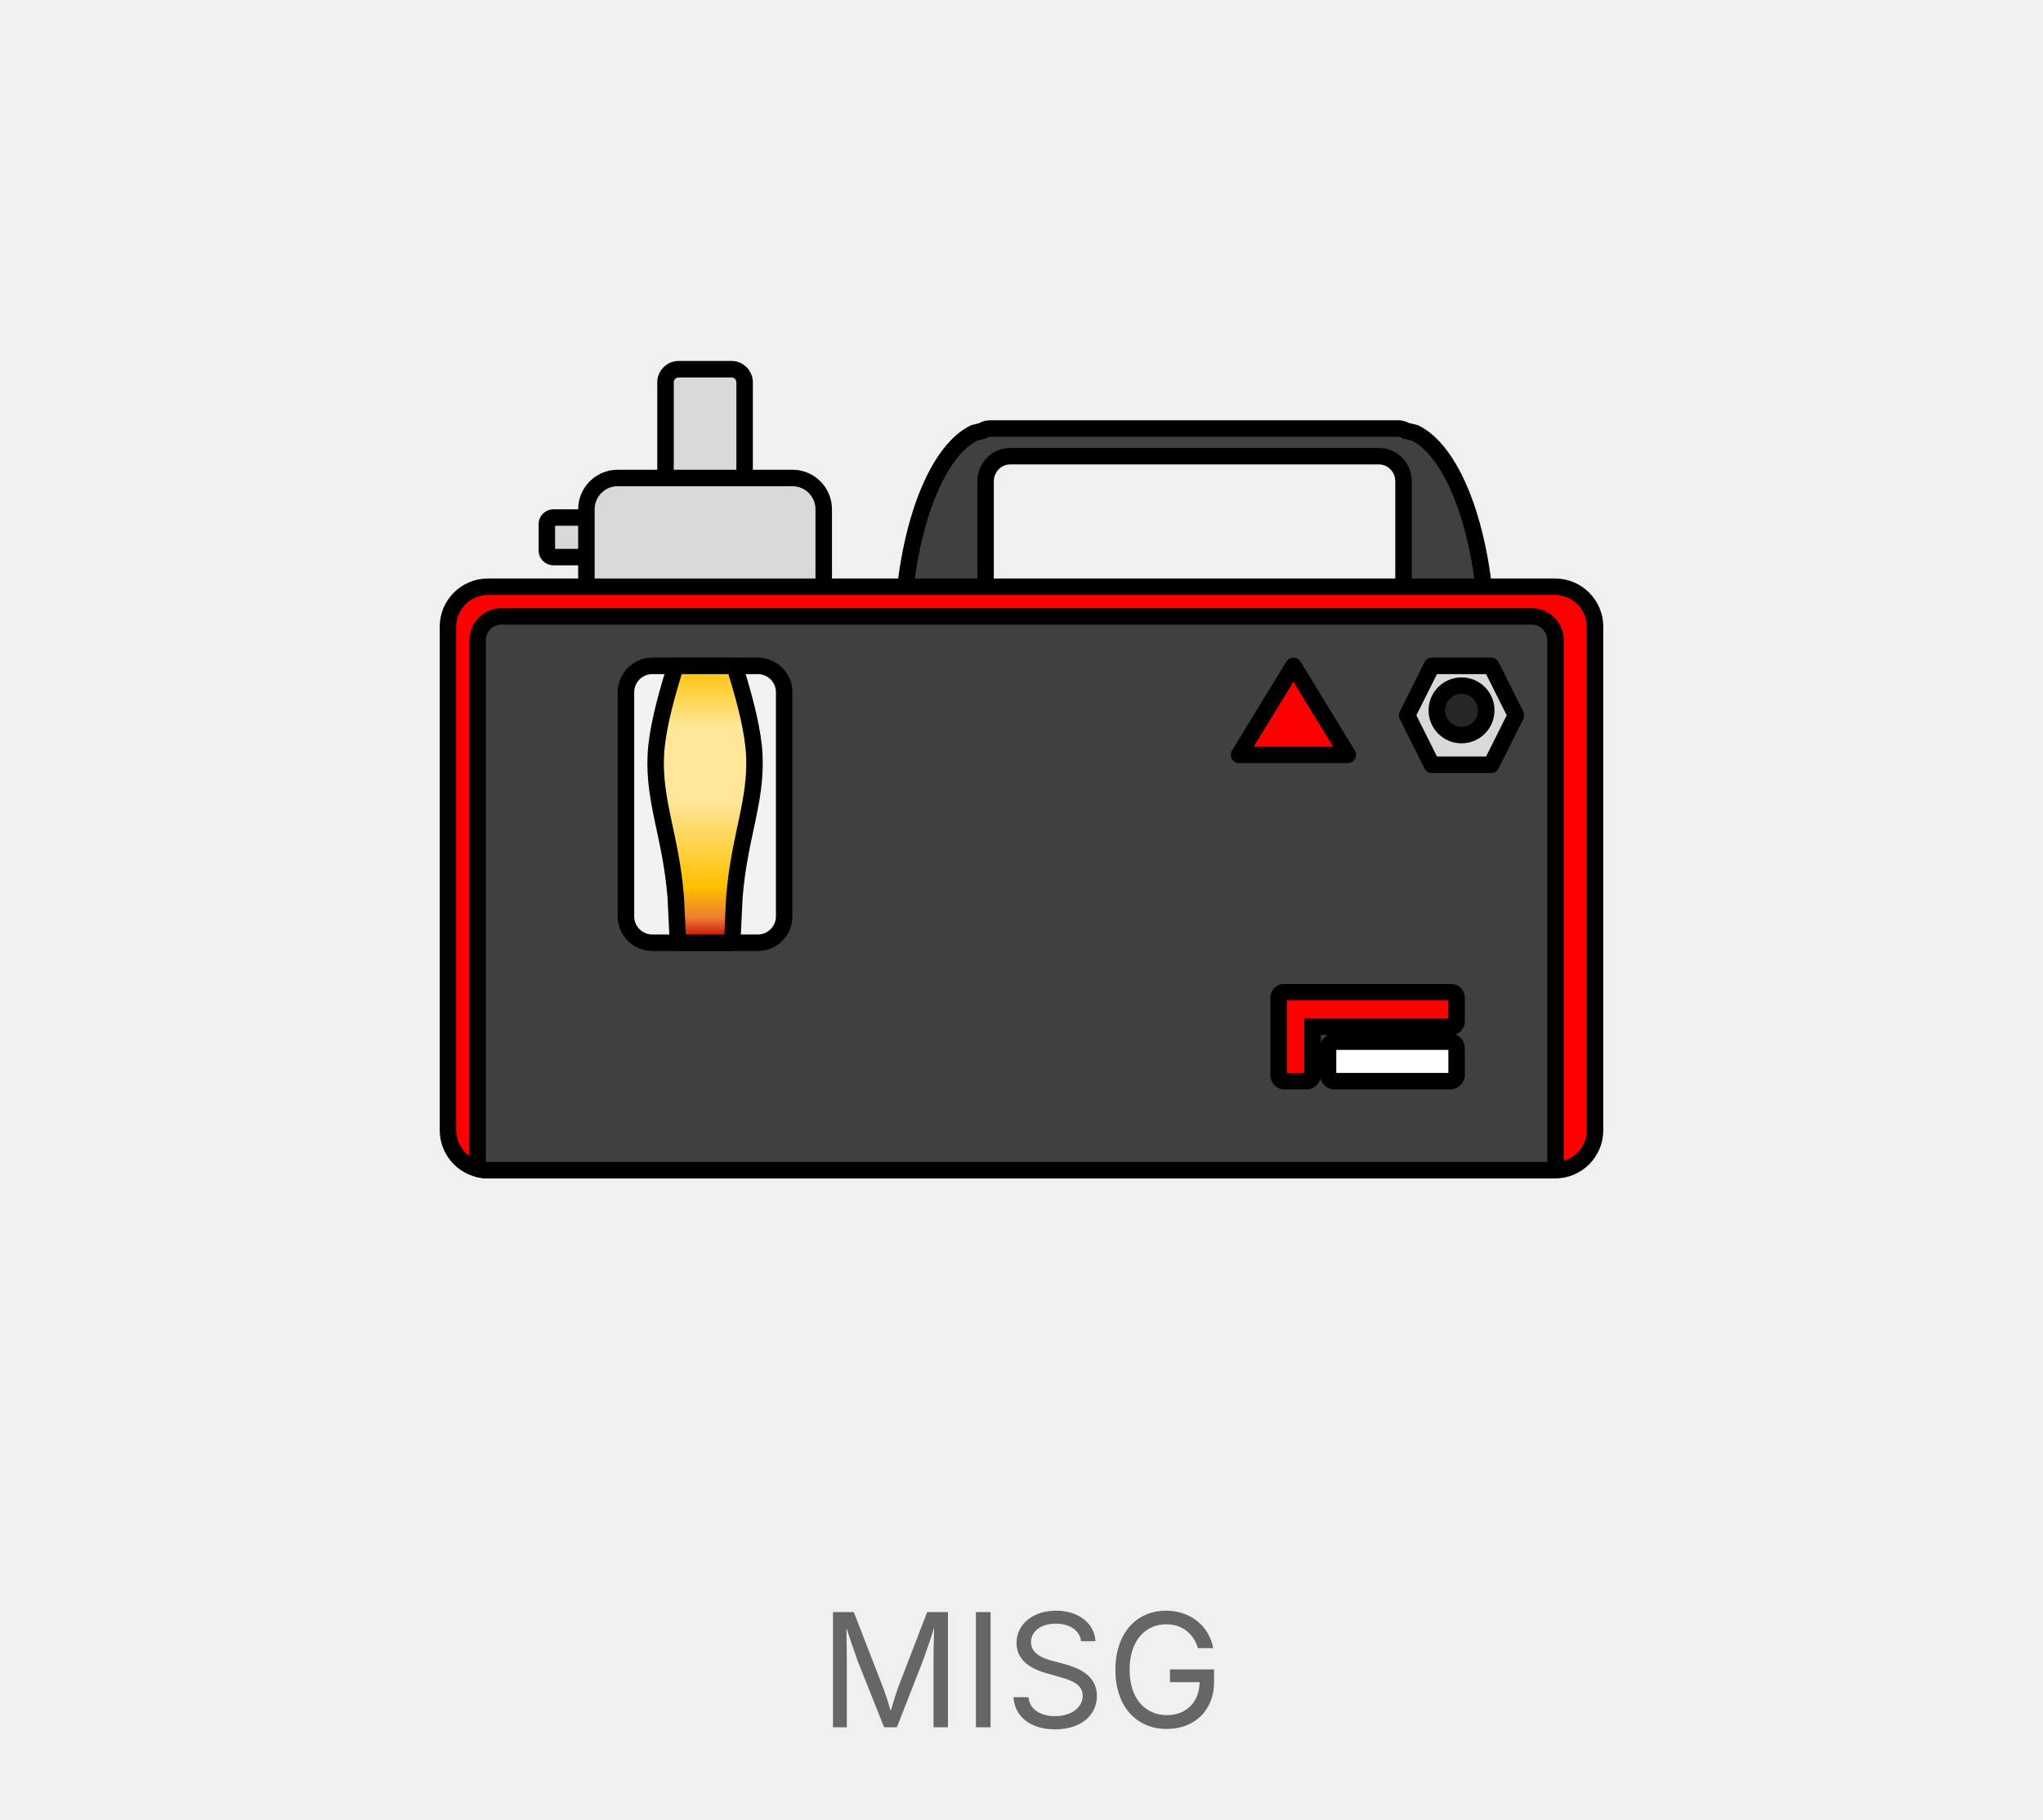
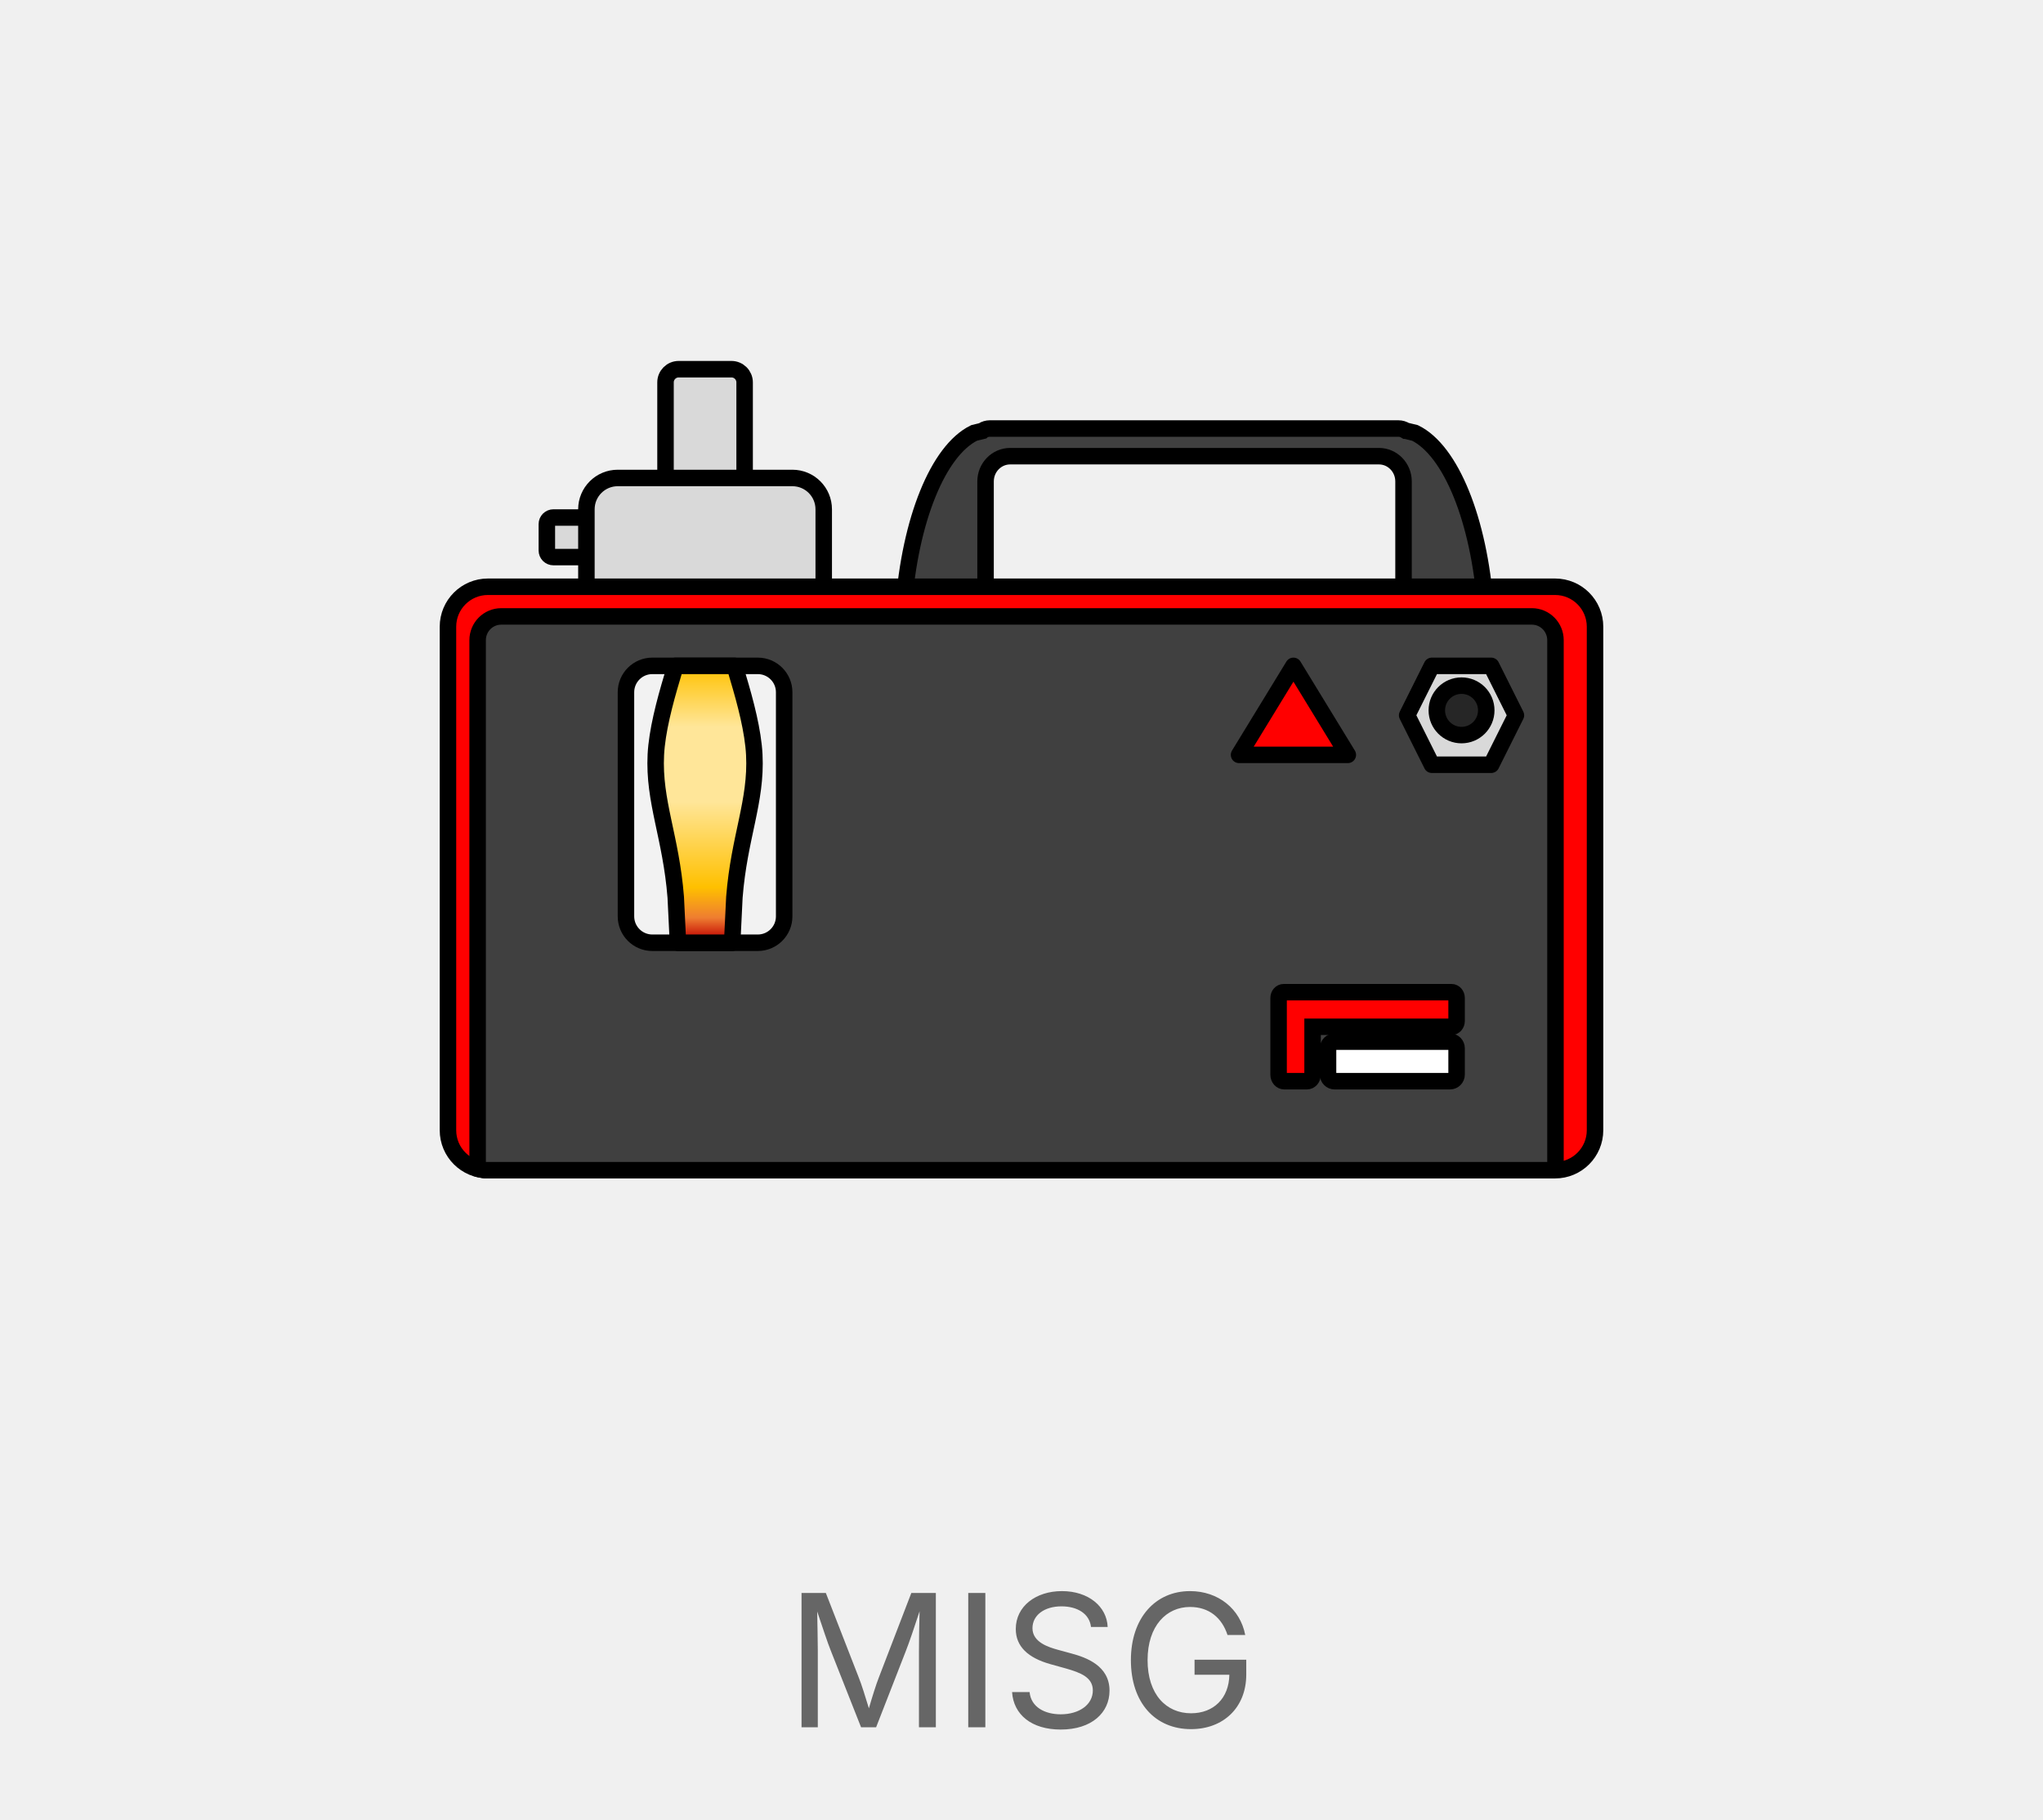
<svg xmlns="http://www.w3.org/2000/svg" width="130.25px" height="116px" overflow="hidden" viewBox="-20.875 -26.5 130.25 138">
  <rect id="bounding-box" x="-20.875" y="-26.5" width="130.25" height="116" fill="none" pointer-events="all" />
  <g id="svg_scaling_group" transform="scale(0.7499985)">
    <defs>
      <linearGradient x1="833" y1="218" x2="833" y2="246" gradientUnits="userSpaceOnUse" spreadMethod="reflect" id="fill0">
        <stop offset="0" stop-color="#FFC100" />
        <stop offset="0.22" stop-color="#FFE699" />
        <stop offset="0.49" stop-color="#FFE699" />
        <stop offset="0.8" stop-color="#FFC000" />
        <stop offset="0.91" stop-color="#EE7D31" />
        <stop offset="0.989" stop-color="#C00000" />
        <stop offset="1" stop-color="#C00000" />
      </linearGradient>
    </defs>
    <g transform="translate(-806 -186)">
      <path d="M817 203.667C817 203.298 817.298 203 817.667 203L824.333 203C824.702 203 825 203.298 825 203.667L825 206.333C825 206.702 824.702 207 824.333 207L817.667 207C817.298 207 817 206.702 817 206.333Z" stroke="#000000" stroke-width="1.667" stroke-linecap="round" stroke-linejoin="round" stroke-miterlimit="10" fill="#D9D9D9" fill-rule="evenodd" />
      <path d="M861.794 194 903.122 194C903.383 194 903.632 194.078 903.858 194.219L903.859 194.219 904.793 194.446C908.427 196.235 911.274 203.229 911.928 212.05L912 214 903.634 214 903.634 199.348C903.634 197.938 902.52 196.796 901.145 196.796L863.855 196.796C862.48 196.796 861.366 197.938 861.366 199.348L861.366 214 853 214 853.072 212.05C853.726 203.229 856.573 196.235 860.207 194.446L861.03 194.246 861.058 194.219C861.284 194.078 861.533 194 861.794 194Z" stroke="#000000" stroke-width="1.667" stroke-miterlimit="8" fill="#404040" fill-rule="evenodd" />
      <path d="M829 189.333C829 188.597 829.597 188 830.333 188L835.667 188C836.403 188 837 188.597 837 189.333L837 205.667C837 206.403 836.403 207 835.667 207L830.333 207C829.597 207 829 206.403 829 205.667Z" stroke="#000000" stroke-width="1.667" stroke-linecap="round" stroke-linejoin="round" stroke-miterlimit="10" fill="#D9D9D9" fill-rule="evenodd" />
      <path d="M821 202.167C821 200.418 822.418 199 824.167 199L841.833 199C843.582 199 845 200.418 845 202.167L845 214.833C845 216.582 843.582 218 841.833 218L824.167 218C822.418 218 821 216.582 821 214.833Z" stroke="#000000" stroke-width="1.667" stroke-linecap="round" stroke-linejoin="round" stroke-miterlimit="10" fill="#D9D9D9" fill-rule="evenodd" />
      <path d="M807 214.041C807 211.809 808.809 210 811.041 210L918.959 210C921.191 210 923 211.809 923 214.041L923 264.959C923 267.191 921.191 269 918.959 269L811.041 269C808.809 269 807 267.191 807 264.959Z" stroke="#000000" stroke-width="1.667" stroke-linecap="round" stroke-linejoin="round" stroke-miterlimit="10" fill="#FF0000" fill-rule="evenodd" />
      <path d="M812.388 213 916.612 213C917.931 213 919 214.076 919 215.404L919 268.851 918.266 269 810.734 269 810 268.851 810 215.404C810 214.076 811.069 213 812.388 213Z" stroke="#000000" stroke-width="1.667" stroke-linecap="round" stroke-linejoin="round" stroke-miterlimit="10" fill="#404040" fill-rule="evenodd" />
      <path d="M904 223 906.5 218 912.5 218 915 223 912.5 228 906.5 228Z" stroke="#000000" stroke-width="1.667" stroke-linejoin="round" stroke-miterlimit="10" fill="#D9D9D9" fill-rule="evenodd" />
      <path d="M907 222.5C907 221.119 908.119 220 909.5 220 910.881 220 912 221.119 912 222.5 912 223.881 910.881 225 909.5 225 908.119 225 907 223.881 907 222.5Z" stroke="#000000" stroke-width="1.667" stroke-linejoin="round" stroke-miterlimit="10" fill="#262626" fill-rule="evenodd" />
      <path d="M887 227 892.5 218 898 227Z" stroke="#000000" stroke-width="1.667" stroke-linejoin="round" stroke-miterlimit="10" fill="#FF0000" fill-rule="evenodd" />
      <path d="M825 220.667C825 219.194 826.194 218 827.667 218L838.333 218C839.806 218 841 219.194 841 220.667L841 243.333C841 244.806 839.806 246 838.333 246L827.667 246C826.194 246 825 244.806 825 243.333Z" stroke="#000000" stroke-width="1.667" stroke-linejoin="round" stroke-miterlimit="10" fill="#F2F2F2" fill-rule="evenodd" />
      <path d="M830.008 218 835.993 218 836.324 219.136C837.103 221.735 837.858 224.617 837.978 226.985 838.218 231.72 836.444 235.289 835.965 241.397L835.741 246 830.259 246 830.035 241.397C829.556 235.289 827.783 231.72 828.022 226.985 828.142 224.617 828.897 221.735 829.676 219.136Z" stroke="#000000" stroke-width="1.667" stroke-linejoin="round" stroke-miterlimit="10" fill="url(#fill0)" fill-rule="evenodd" />
      <path d="M896 256.667C896 256.298 896.298 256 896.667 256L908.333 256C908.702 256 909 256.298 909 256.667L909 259.333C909 259.702 908.702 260 908.333 260L896.667 260C896.298 260 896 259.702 896 259.333Z" stroke="#000000" stroke-width="1.667" stroke-miterlimit="8" fill="#FFFFFF" fill-rule="evenodd" />
      <path d="M891.512 251 908.488 251C908.771 251 909 251.261 909 251.583L909 253.914C909 254.236 908.771 254.497 908.488 254.497L894.436 254.497 894.436 259.348C894.436 259.708 894.18 260 893.864 260L891.573 260C891.256 260 891 259.708 891 259.348L891 253.914 891 253.571 891 251.583C891 251.261 891.229 251 891.512 251Z" stroke="#000000" stroke-width="1.667" stroke-miterlimit="8" fill="#FF0000" fill-rule="evenodd" />
    </g>
  </g>
-   <text x="44.25" y="104.5" text-anchor="middle" font-family="-apple-system, BlinkMacSystemFont, sans-serif" font-size="12" fill="#666666" data-labeled="true">MISG</text>
+   <text x="44.25" y="104.5" text-anchor="middle" font-family="-apple-system, BlinkMacSystemFont, sans-serif" font-size="14" fill="#666666" data-labeled="true">MISG</text>
</svg>
